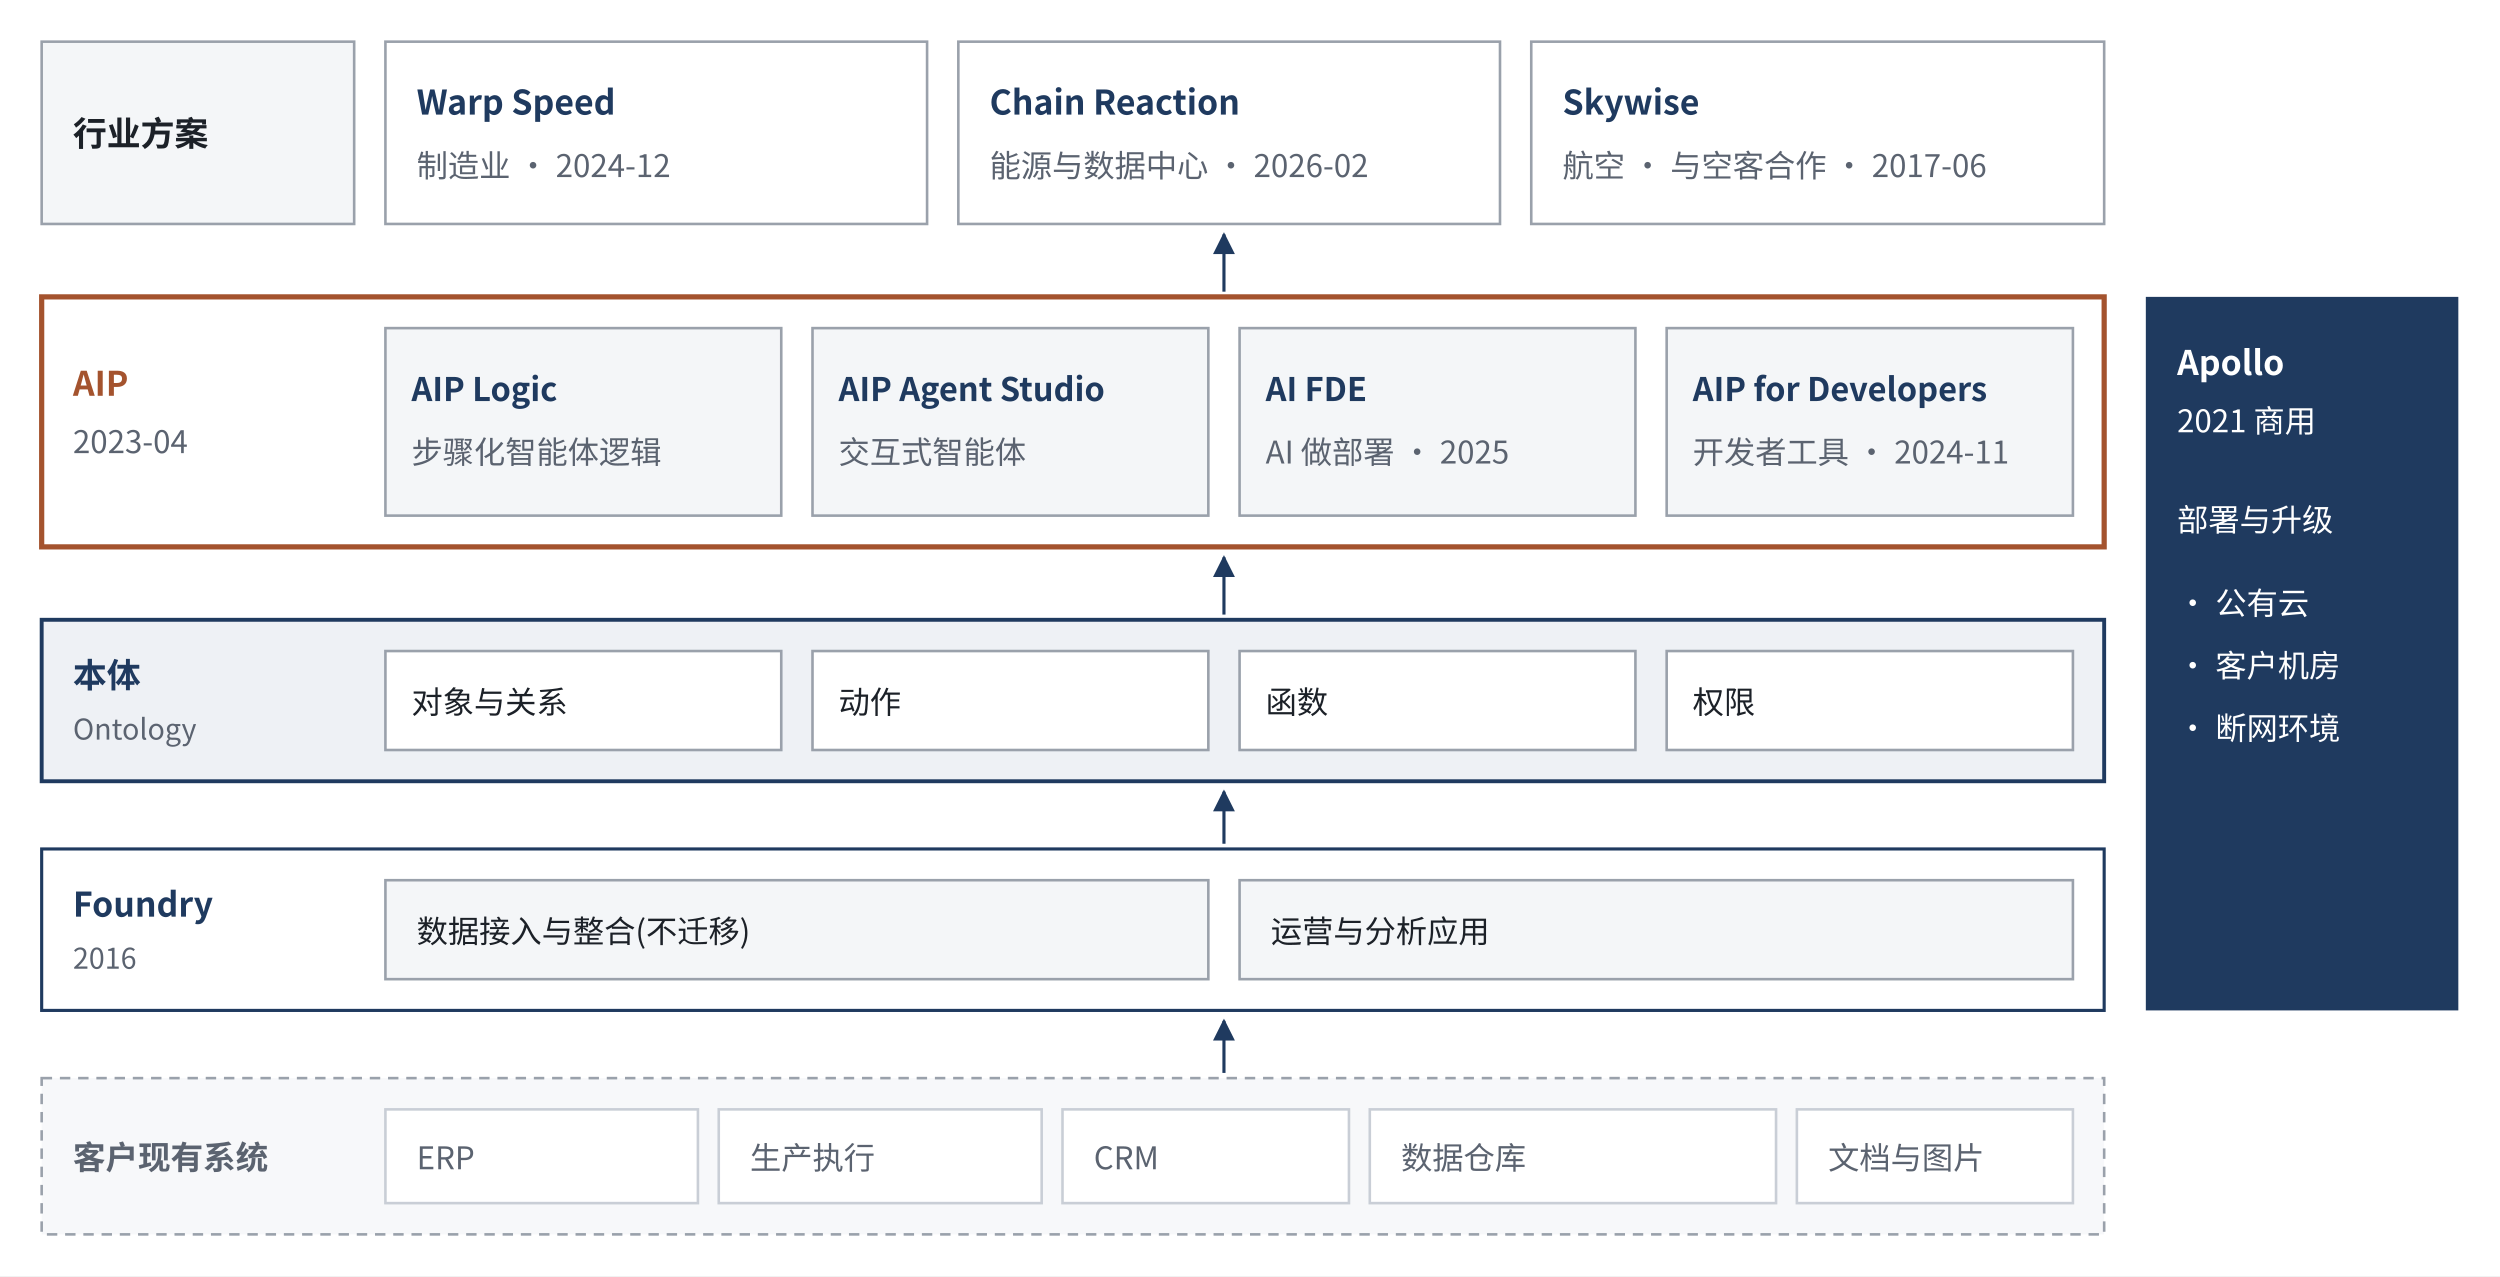
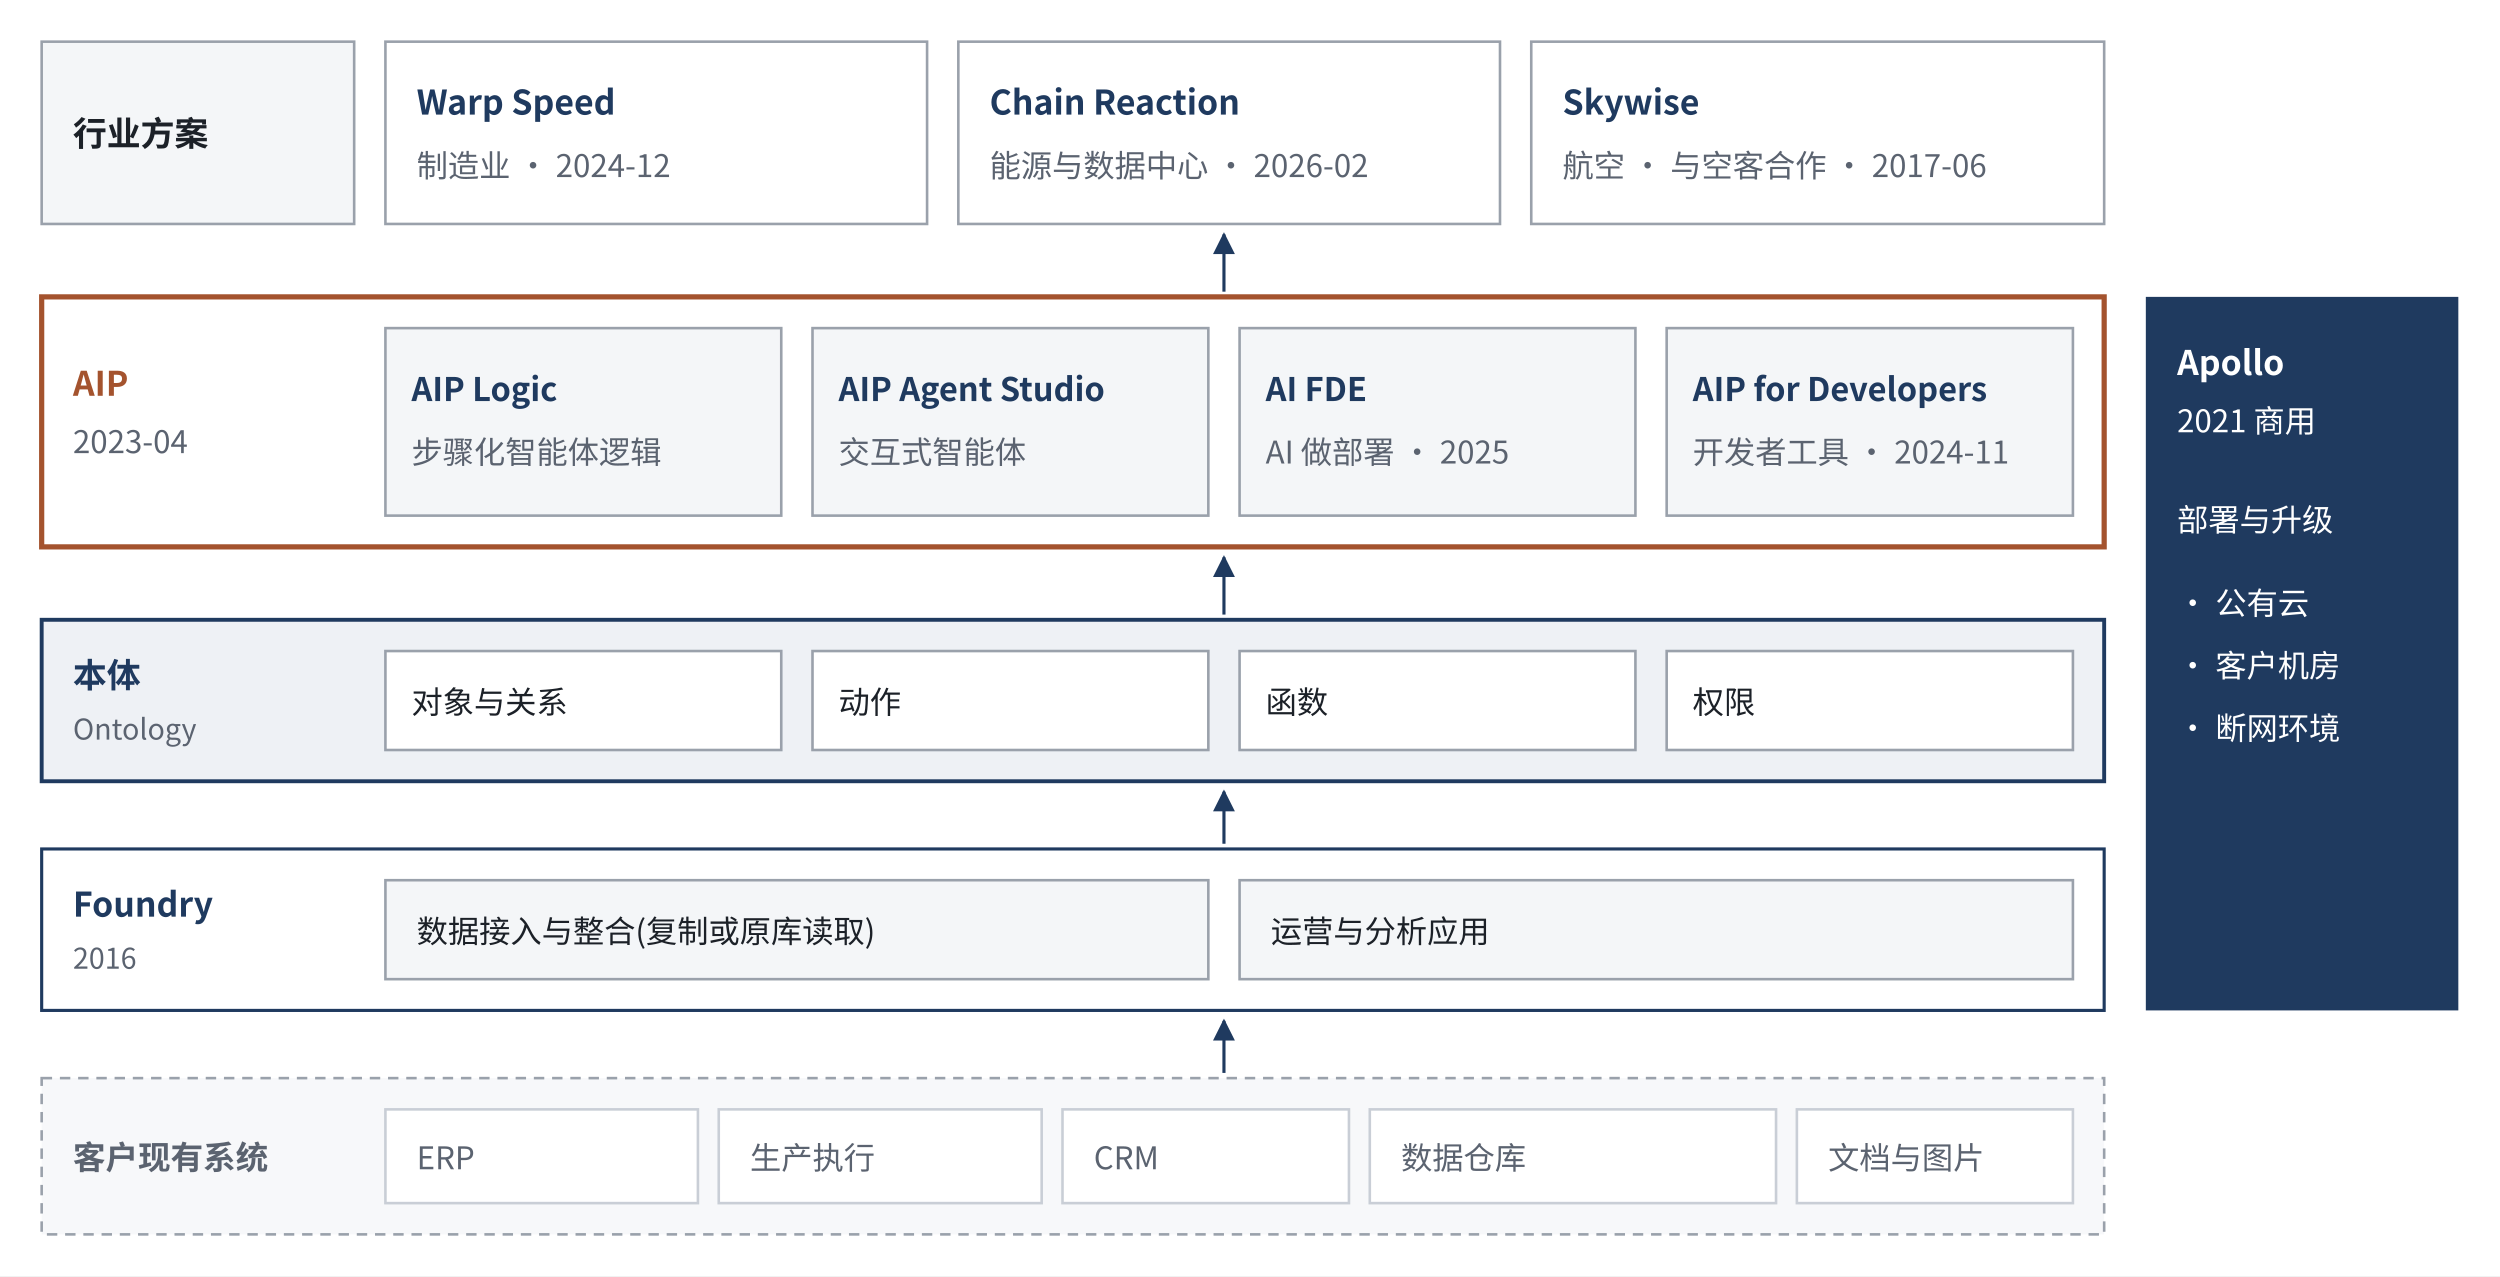
<svg xmlns="http://www.w3.org/2000/svg" viewBox="0 0 960 490" width="960" height="490" font-family="'PingFang SC','Microsoft YaHei','Noto Sans CJK SC','WenQuanYi Zen Hei',system-ui,sans-serif">
  <defs>
    <marker id="up" viewBox="0 0 10 10" refX="9" refY="5" markerWidth="7" markerHeight="7" orient="auto-start-reverse">
      <path d="M0,0 L10,5 L0,10 z" fill="#1f3a5f" />
    </marker>
  </defs>
  <rect x="0" y="0" width="960" height="490" fill="#ffffff" />
  <rect x="16" y="16" width="120" height="70" fill="#f4f6f8" stroke="#9aa1ab" />
  <text x="28" y="56" font-size="13" font-weight="700" fill="#1c2128">行业方案</text>
  <g font-size="12" fill="#5b6370">
    <rect x="148" y="16" width="208" height="70" fill="#fff" stroke="#9aa1ab" />
    <text x="160" y="44" font-size="13" font-weight="700" fill="#1f3a5f">Warp Speed</text>
    <text x="160" y="68">制造业 · 2024-12</text>
    <rect x="368" y="16" width="208" height="70" fill="#fff" stroke="#9aa1ab" />
    <text x="380" y="44" font-size="13" font-weight="700" fill="#1f3a5f">Chain Reaction</text>
    <text x="380" y="68">能源与数据中心 · 2026-02</text>
    <rect x="588" y="16" width="220" height="70" fill="#fff" stroke="#9aa1ab" />
    <text x="600" y="44" font-size="13" font-weight="700" fill="#1f3a5f">Skywise</text>
    <text x="600" y="68">航空 · 与空客合作 · 2017-06</text>
  </g>
  <path d="M470,112 V90" stroke="#1f3a5f" stroke-width="1.2" fill="none" marker-end="url(#up)" />
  <rect x="16" y="114" width="792" height="96" fill="#ffffff" stroke="#a4532e" stroke-width="2" />
  <text x="28" y="152" font-size="13" font-weight="700" fill="#a4532e">AIP</text>
  <text x="28" y="174" font-size="12" fill="#5b6370">2023-04</text>
  <g font-size="12" fill="#5b6370">
    <rect x="148" y="126" width="152" height="72" fill="#f4f6f8" stroke="#9aa1ab" />
    <text x="158" y="154" font-size="12.5" font-weight="700" fill="#1f3a5f">AIP Logic</text>
    <text x="158" y="178">步骤化智能体逻辑</text>
    <rect x="312" y="126" width="152" height="72" fill="#f4f6f8" stroke="#9aa1ab" />
    <text x="322" y="154" font-size="12.5" font-weight="700" fill="#1f3a5f">AIP Agent Studio</text>
    <text x="322" y="178">交互式智能体</text>
    <rect x="476" y="126" width="152" height="72" fill="#f4f6f8" stroke="#9aa1ab" />
    <text x="486" y="154" font-size="12.5" font-weight="700" fill="#1f3a5f">AI FDE</text>
    <text x="486" y="178">AI 做部署 · 2025</text>
    <rect x="640" y="126" width="156" height="72" fill="#f4f6f8" stroke="#9aa1ab" />
    <text x="650" y="154" font-size="12.5" font-weight="700" fill="#1f3a5f">AIP for Developers</text>
    <text x="650" y="178">开发者工具 · 2024-11</text>
  </g>
  <path d="M470,236 V214" stroke="#1f3a5f" stroke-width="1.2" fill="none" marker-end="url(#up)" />
  <rect x="16" y="238" width="792" height="62" fill="#eef1f5" stroke="#1f3a5f" stroke-width="1.5" />
  <text x="28" y="264" font-size="13" font-weight="700" fill="#1f3a5f">本体</text>
  <text x="28" y="284" font-size="11" fill="#5b6370">Ontology</text>
  <g font-size="12" fill="#1c2128">
    <rect x="148" y="250" width="152" height="38" fill="#fff" stroke="#9aa1ab" />
    <text x="158" y="274">对象与关系</text>
    <rect x="312" y="250" width="152" height="38" fill="#fff" stroke="#9aa1ab" />
    <text x="322" y="274">动作</text>
    <rect x="476" y="250" width="152" height="38" fill="#fff" stroke="#9aa1ab" />
    <text x="486" y="274">函数</text>
    <rect x="640" y="250" width="156" height="38" fill="#fff" stroke="#9aa1ab" />
    <text x="650" y="274">权限</text>
  </g>
  <path d="M470,324 V304" stroke="#1f3a5f" stroke-width="1.2" fill="none" marker-end="url(#up)" />
  <rect x="16" y="326" width="792" height="62" fill="#ffffff" stroke="#1f3a5f" stroke-width="1.2" />
  <text x="28" y="352" font-size="13" font-weight="700" fill="#1f3a5f">Foundry</text>
  <text x="28" y="372" font-size="11" fill="#5b6370">2016</text>
  <g font-size="12" fill="#1c2128">
    <rect x="148" y="338" width="316" height="38" fill="#f4f6f8" stroke="#9aa1ab" />
-     <text x="160" y="362">数据接入与整合(不迁移)</text>
+     <text x="160" y="362">数据接入与整合(复制或原库读取)</text>
    <rect x="476" y="338" width="320" height="38" fill="#f4f6f8" stroke="#9aa1ab" />
    <text x="488" y="362">运营与分析应用</text>
  </g>
  <path d="M470,412 V392" stroke="#1f3a5f" stroke-width="1.2" fill="none" marker-end="url(#up)" />
  <rect x="16" y="414" width="792" height="60" fill="#f7f8fa" stroke="#9aa1ab" stroke-dasharray="4 3" />
  <text x="28" y="449" font-size="12.5" font-weight="700" fill="#5b6370">客户现有系统</text>
  <g font-size="12" fill="#5b6370">
    <rect x="148" y="426" width="120" height="36" fill="#fff" stroke="#c9ced6" />
    <text x="160" y="449">ERP</text>
    <rect x="276" y="426" width="124" height="36" fill="#fff" stroke="#c9ced6" />
    <text x="288" y="449">生产执行</text>
    <rect x="408" y="426" width="110" height="36" fill="#fff" stroke="#c9ced6" />
    <text x="420" y="449">CRM</text>
    <rect x="526" y="426" width="156" height="36" fill="#fff" stroke="#c9ced6" />
    <text x="538" y="449">数据仓库</text>
    <rect x="690" y="426" width="106" height="36" fill="#fff" stroke="#c9ced6" />
    <text x="702" y="449">文档与图片</text>
  </g>
  <rect x="824" y="114" width="120" height="274" fill="#1f3a5f" />
  <g fill="#ffffff">
    <text x="836" y="144" font-size="13" font-weight="700">Apollo</text>
    <text x="836" y="166" font-size="12">2021 商用</text>
    <text x="836" y="204" font-size="12">部署与升级</text>
    <text x="836" y="236" font-size="12">· 公有云</text>
    <text x="836" y="260" font-size="12">· 客户机房</text>
    <text x="836" y="284" font-size="12">· 断网环境</text>
  </g>
</svg>
